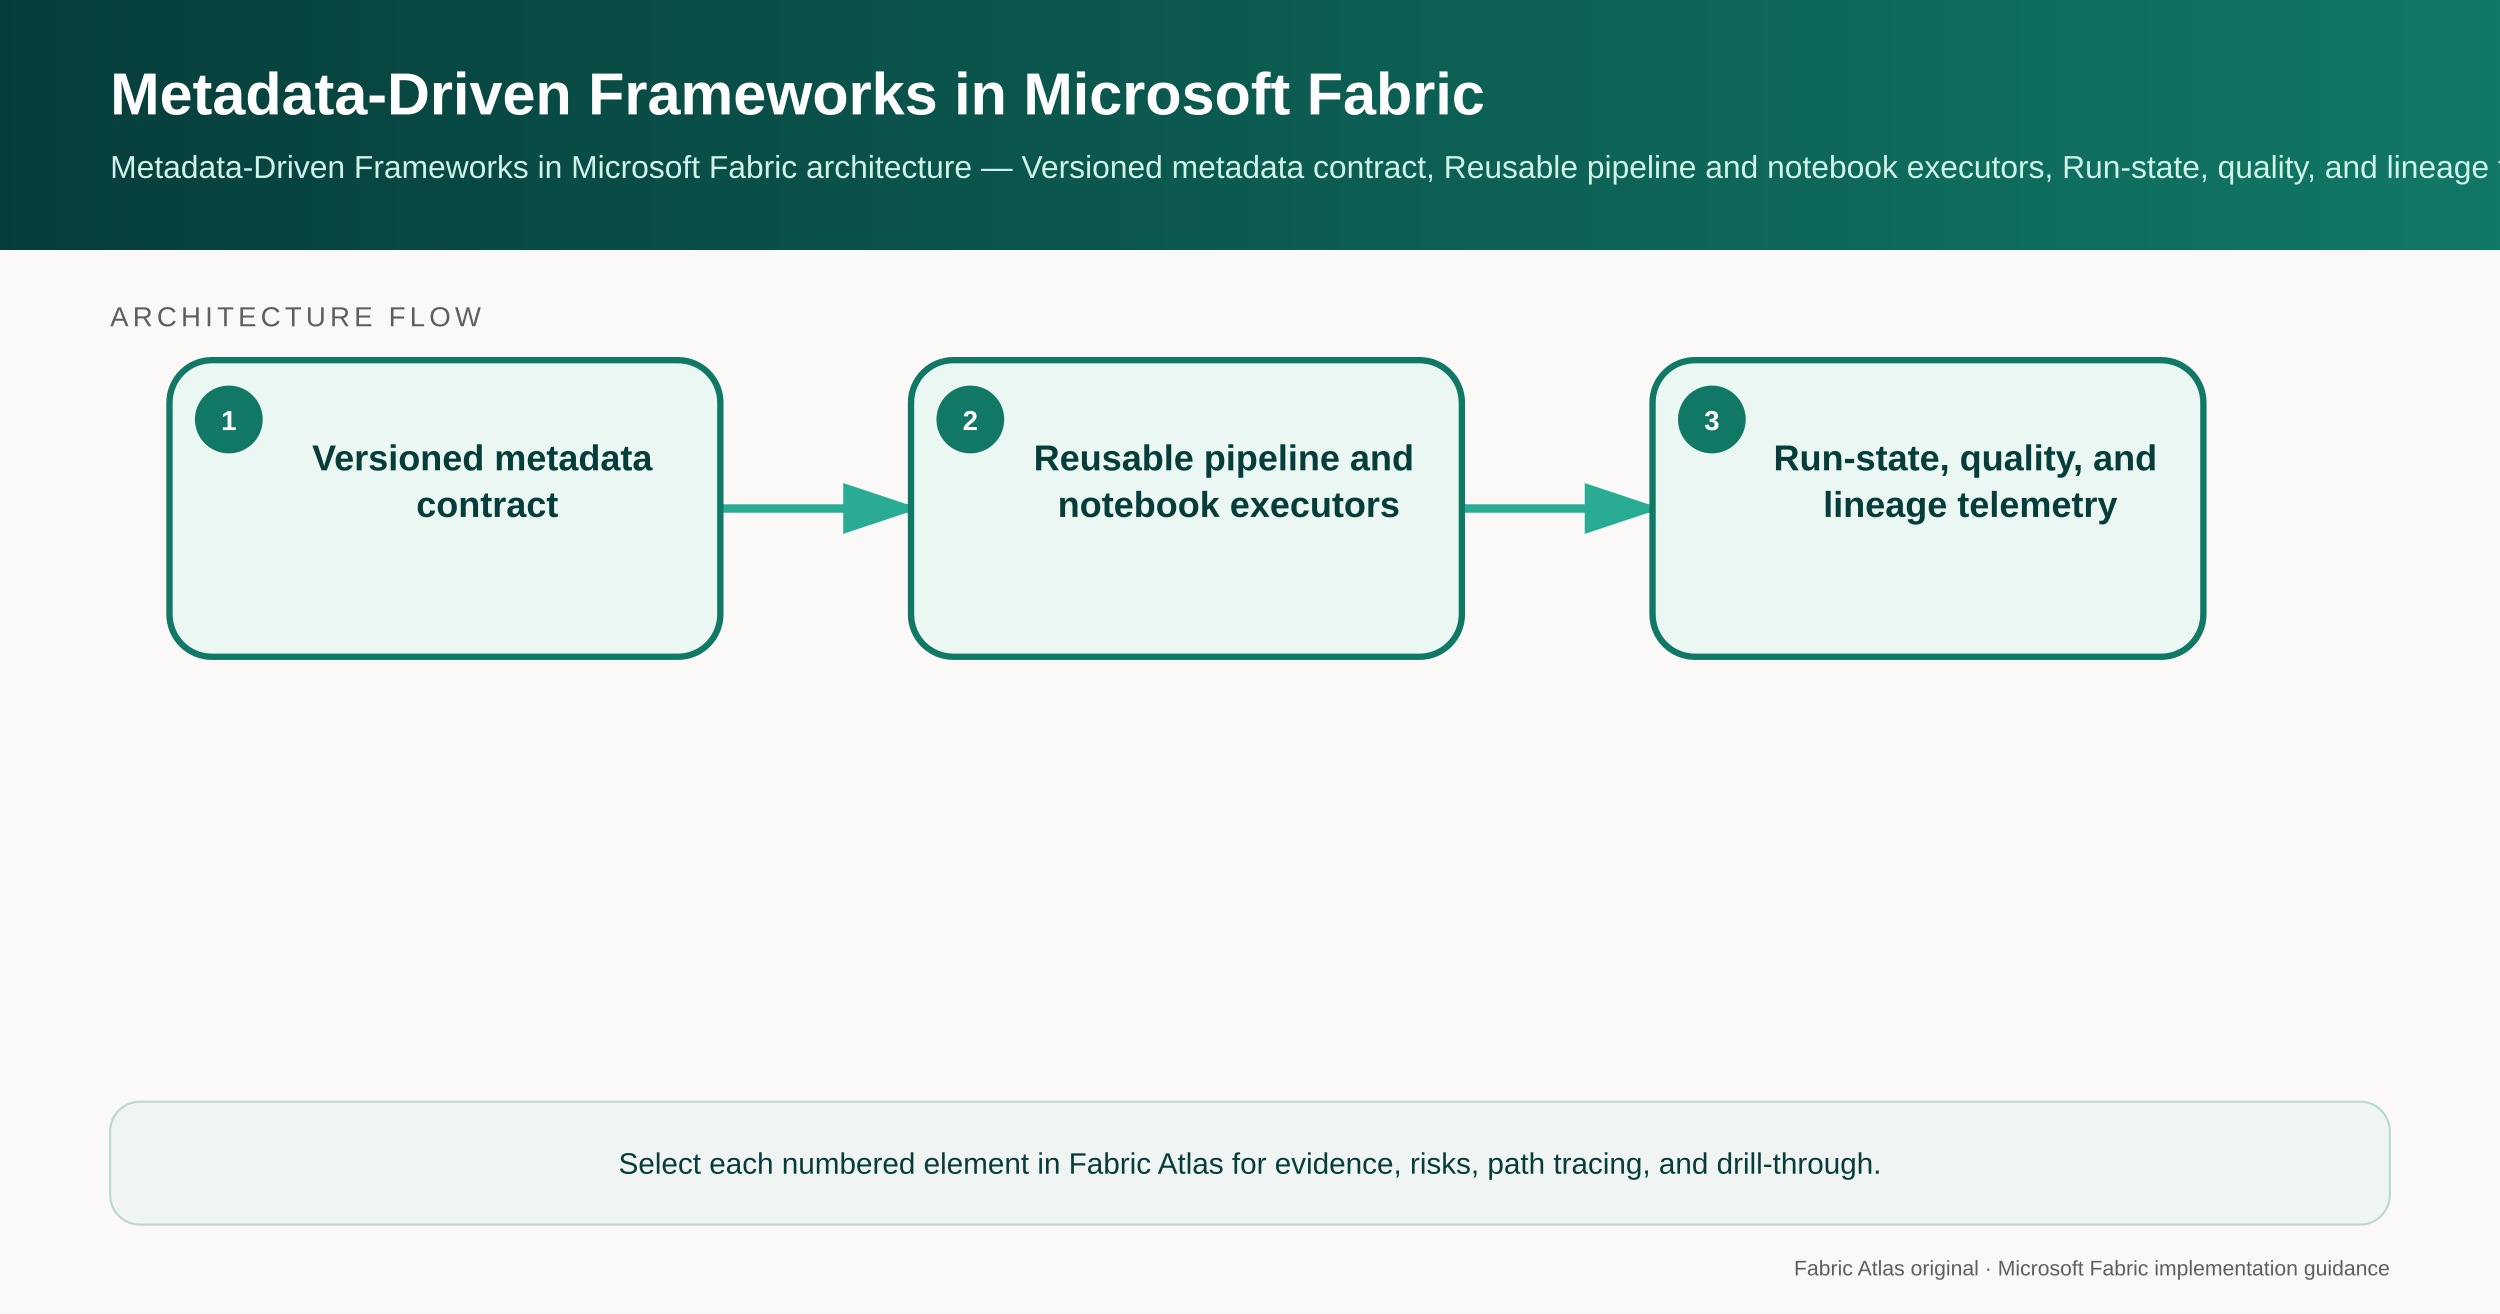
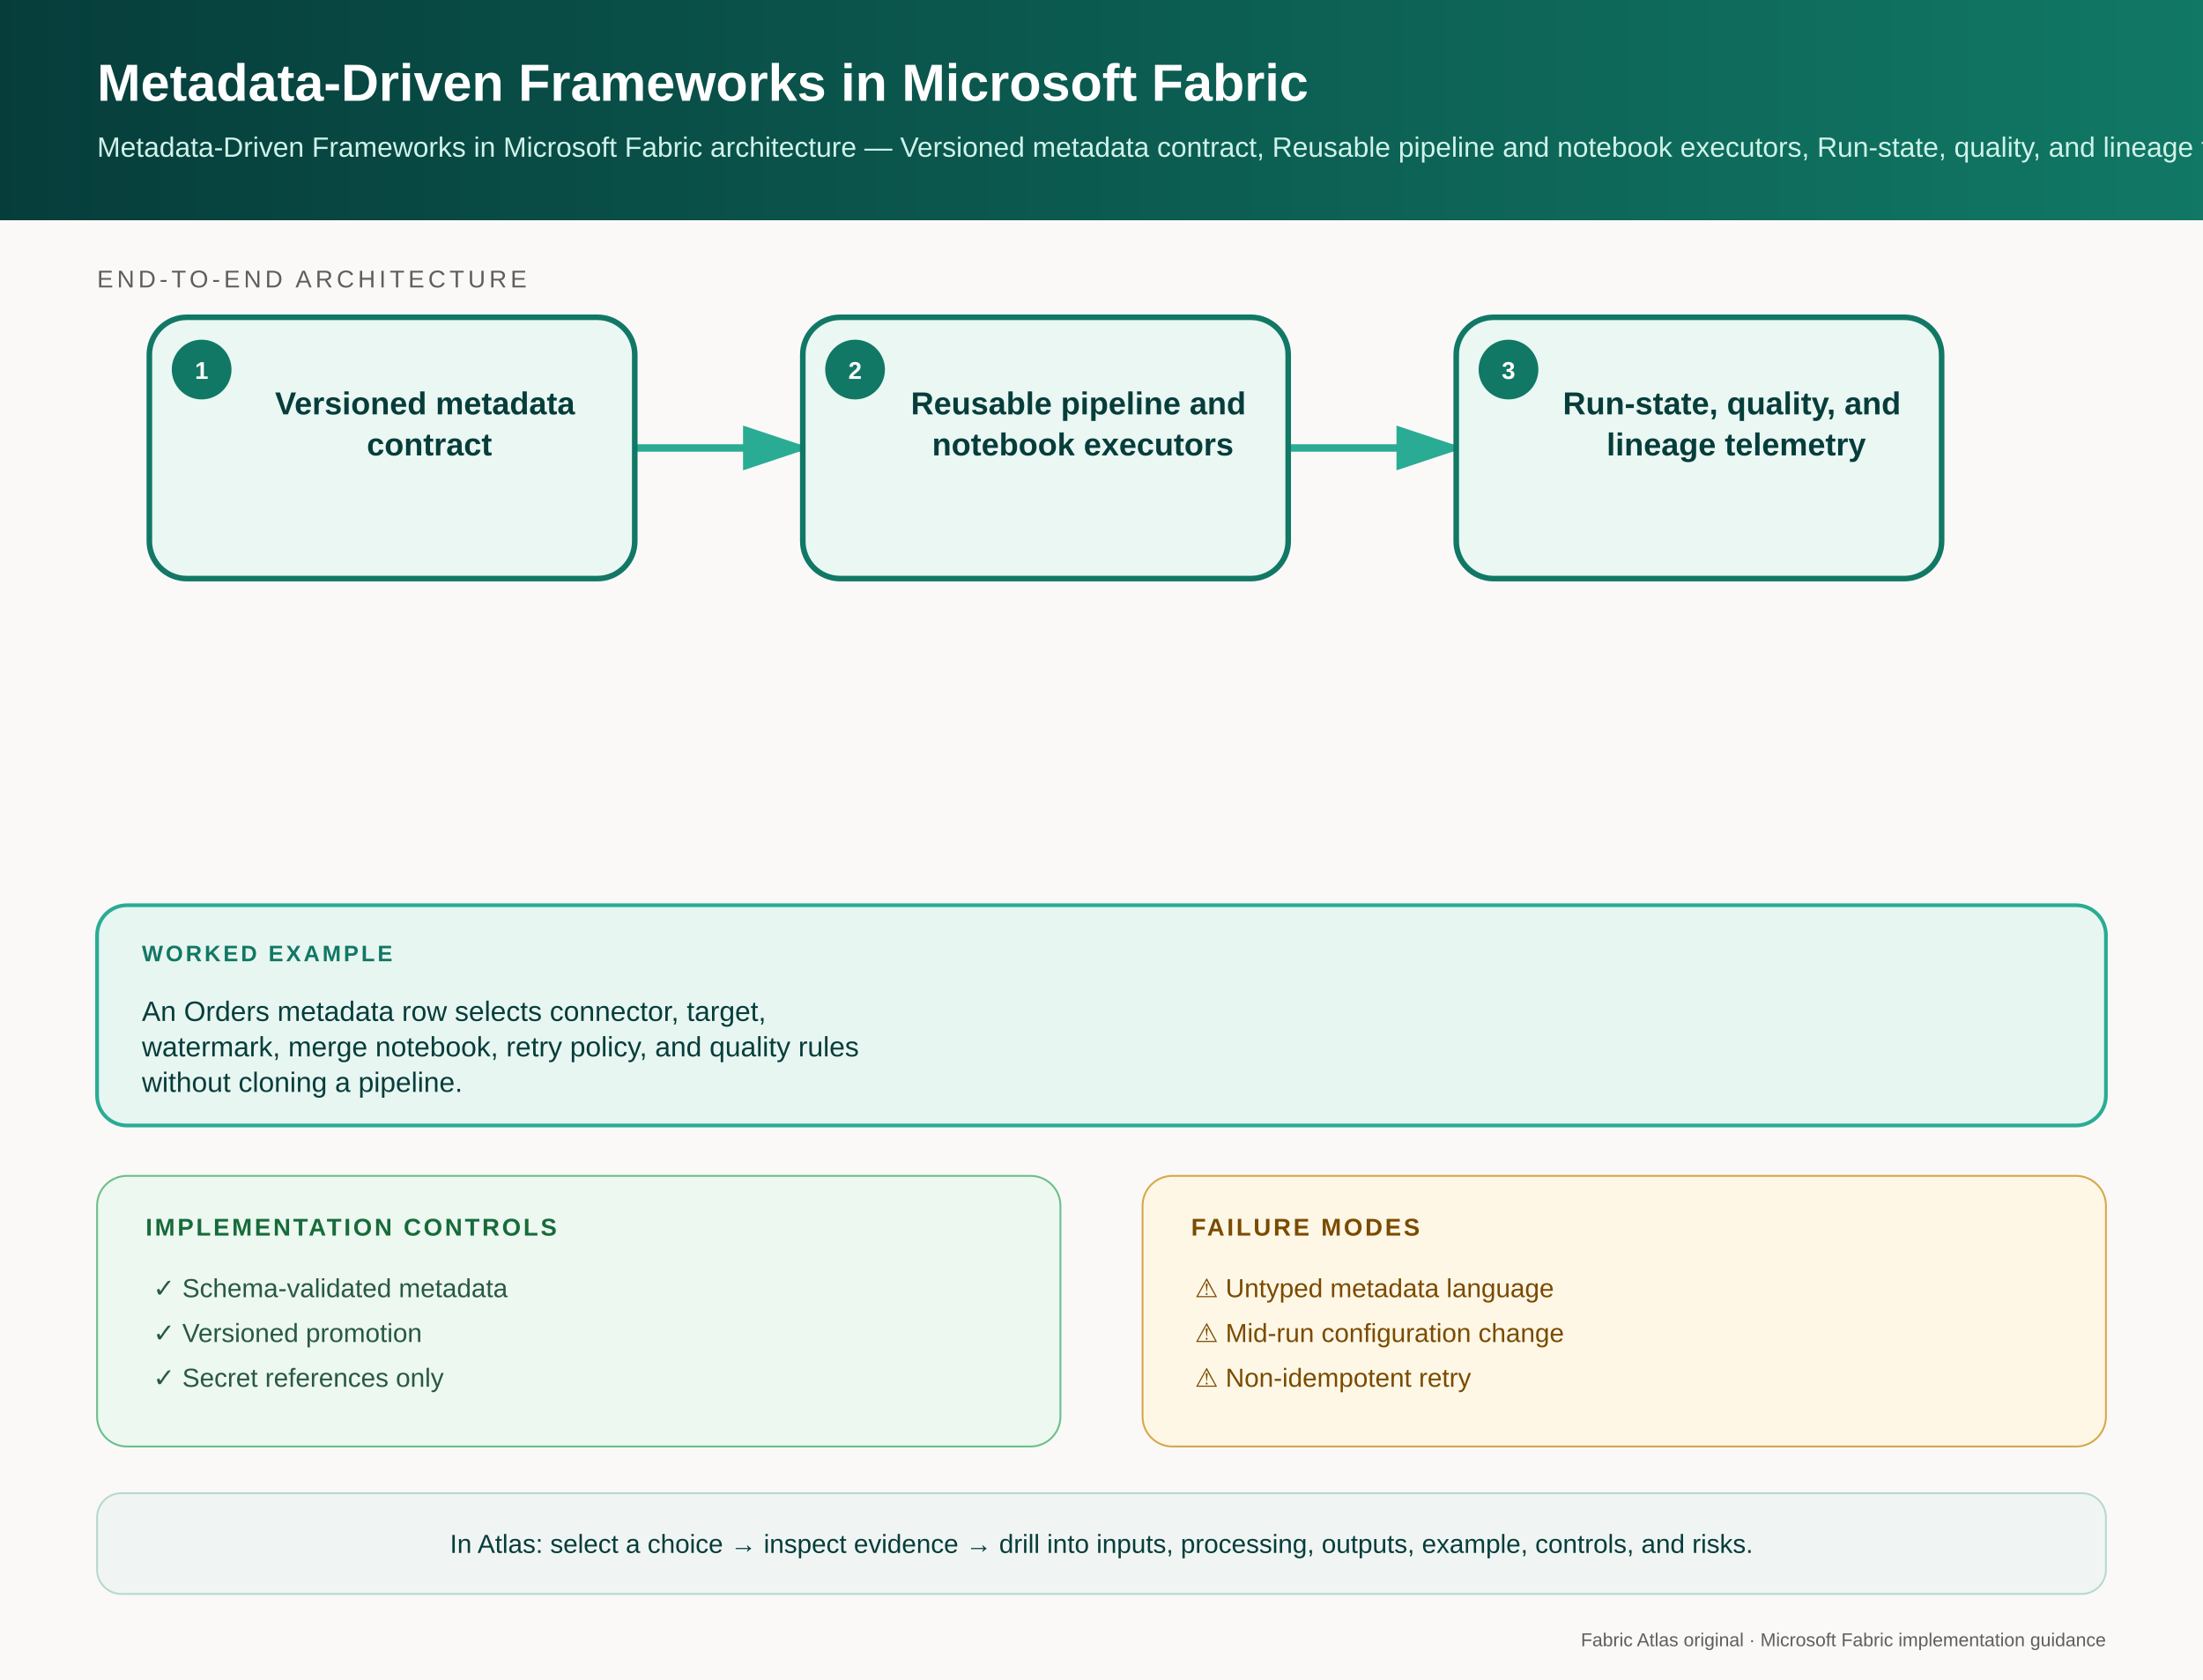
- <svg xmlns="http://www.w3.org/2000/svg" viewBox="0 0 1180 620" font-family="Segoe UI,Arial,sans-serif">
+ <svg xmlns="http://www.w3.org/2000/svg" viewBox="0 0 1180 900" font-family="Segoe UI,Arial,sans-serif">
  <defs>
    <linearGradient id="head" x1="0" x2="1">
      <stop stop-color="#063D3B" />
      <stop offset="1" stop-color="#117865" />
    </linearGradient>
    <marker id="arrow" markerWidth="10" markerHeight="10" refX="8" refY="3" orient="auto">
      <path d="M0,0 L0,6 L9,3 z" fill="#2AAC94" />
    </marker>
  </defs>
-   <rect width="1180" height="620" fill="#FAF9F8" />
+   <rect width="1180" height="900" fill="#FAF9F8" />
  <rect width="1180" height="118" fill="url(#head)" />
  <text x="52" y="54" fill="white" font-size="28" font-weight="700">Metadata-Driven Frameworks in Microsoft Fabric</text>
  <text x="52" y="84" fill="#CFF3E9" font-size="15">Metadata-Driven Frameworks in Microsoft Fabric architecture — Versioned metadata contract, Reusable pipeline and notebook executors, Run-state, quality, and lineage telemetry</text>
-   <text x="52" y="154" fill="#605E5C" font-size="13" letter-spacing="2">ARCHITECTURE FLOW</text>
+   <text x="52" y="154" fill="#605E5C" font-size="13" letter-spacing="2">END-TO-END ARCHITECTURE</text>
  <path d="M 340 240 C 375 240, 395 240, 430 240" fill="none" stroke="#2AAC94" stroke-width="4" marker-end="url(#arrow)" />
  <path d="M 690 240 C 725 240, 745 240, 780 240" fill="none" stroke="#2AAC94" stroke-width="4" marker-end="url(#arrow)" />
  <rect x="80" y="170" width="260" height="140" rx="20" fill="#EAF7F2" stroke="#117865" stroke-width="3" />
  <circle cx="108" cy="198" r="16" fill="#117865" />
  <text x="108" y="203" text-anchor="middle" fill="white" font-size="13" font-weight="700">1</text>
  <text x="230" y="222" text-anchor="middle" fill="#063D3B" font-size="17" font-weight="600">
    <tspan x="230" dy="0">Versioned metadata</tspan>
    <tspan x="230" dy="22">contract</tspan>
  </text>
  <rect x="430" y="170" width="260" height="140" rx="20" fill="#EAF7F2" stroke="#117865" stroke-width="3" />
  <circle cx="458" cy="198" r="16" fill="#117865" />
  <text x="458" y="203" text-anchor="middle" fill="white" font-size="13" font-weight="700">2</text>
  <text x="580" y="222" text-anchor="middle" fill="#063D3B" font-size="17" font-weight="600">
    <tspan x="580" dy="0">Reusable pipeline and</tspan>
    <tspan x="580" dy="22">notebook executors</tspan>
  </text>
  <rect x="780" y="170" width="260" height="140" rx="20" fill="#EAF7F2" stroke="#117865" stroke-width="3" />
  <circle cx="808" cy="198" r="16" fill="#117865" />
  <text x="808" y="203" text-anchor="middle" fill="white" font-size="13" font-weight="700">3</text>
  <text x="930" y="222" text-anchor="middle" fill="#063D3B" font-size="17" font-weight="600">
    <tspan x="930" dy="0">Run-state, quality, and</tspan>
    <tspan x="930" dy="22">lineage telemetry</tspan>
  </text>
-   <rect x="52" y="520" width="1076" height="58" rx="14" fill="#F0F5F3" stroke="#B8D8CE" />
-   <text x="590" y="554" text-anchor="middle" fill="#063D3B" font-size="14">Select each numbered element in Fabric Atlas for evidence, risks, path tracing, and drill-through.</text>
-   <text x="1128" y="602" text-anchor="end" fill="#605E5C" font-size="10">Fabric Atlas original · Microsoft Fabric implementation guidance</text>
+   <rect x="52" y="485" width="1076" height="118" rx="16" fill="#E8F6F1" stroke="#2AAC94" stroke-width="2" />
+   <text x="76" y="515" fill="#117865" font-size="12" font-weight="700" letter-spacing="1.4">WORKED EXAMPLE</text>
+   <text x="76" y="547" fill="#063D3B" font-size="15">
+     <tspan x="76" dy="0">An Orders metadata row selects connector, target,</tspan>
+     <tspan x="76" dy="19">watermark, merge notebook, retry policy, and quality rules</tspan>
+     <tspan x="76" dy="19">without cloning a pipeline.</tspan>
+   </text>
+   <rect x="52" y="630" width="516" height="145" rx="16" fill="#EDF8F1" stroke="#6BBF8A" />
+   <text x="78" y="662" fill="#176B3A" font-size="13" font-weight="700" letter-spacing="1.3">IMPLEMENTATION CONTROLS</text>
+   <text x="82" y="695" fill="#285943" font-size="14">✓ Schema-validated metadata</text>
+   <text x="82" y="719" fill="#285943" font-size="14">✓ Versioned promotion</text>
+   <text x="82" y="743" fill="#285943" font-size="14">✓ Secret references only</text>
+   <rect x="612" y="630" width="516" height="145" rx="16" fill="#FFF7E6" stroke="#D6A84B" />
+   <text x="638" y="662" fill="#7A4B00" font-size="13" font-weight="700" letter-spacing="1.3">FAILURE MODES</text>
+   <text x="640" y="695" fill="#7A4B00" font-size="14">⚠ Untyped metadata language</text>
+   <text x="640" y="719" fill="#7A4B00" font-size="14">⚠ Mid-run configuration change</text>
+   <text x="640" y="743" fill="#7A4B00" font-size="14">⚠ Non-idempotent retry</text>
+   <rect x="52" y="800" width="1076" height="54" rx="13" fill="#F0F5F3" stroke="#B8D8CE" />
+   <text x="590" y="832" text-anchor="middle" fill="#063D3B" font-size="14">In Atlas: select a choice → inspect evidence → drill into inputs, processing, outputs, example, controls, and risks.</text>
+   <text x="1128" y="882" text-anchor="end" fill="#605E5C" font-size="10">Fabric Atlas original · Microsoft Fabric implementation guidance</text>
</svg>
